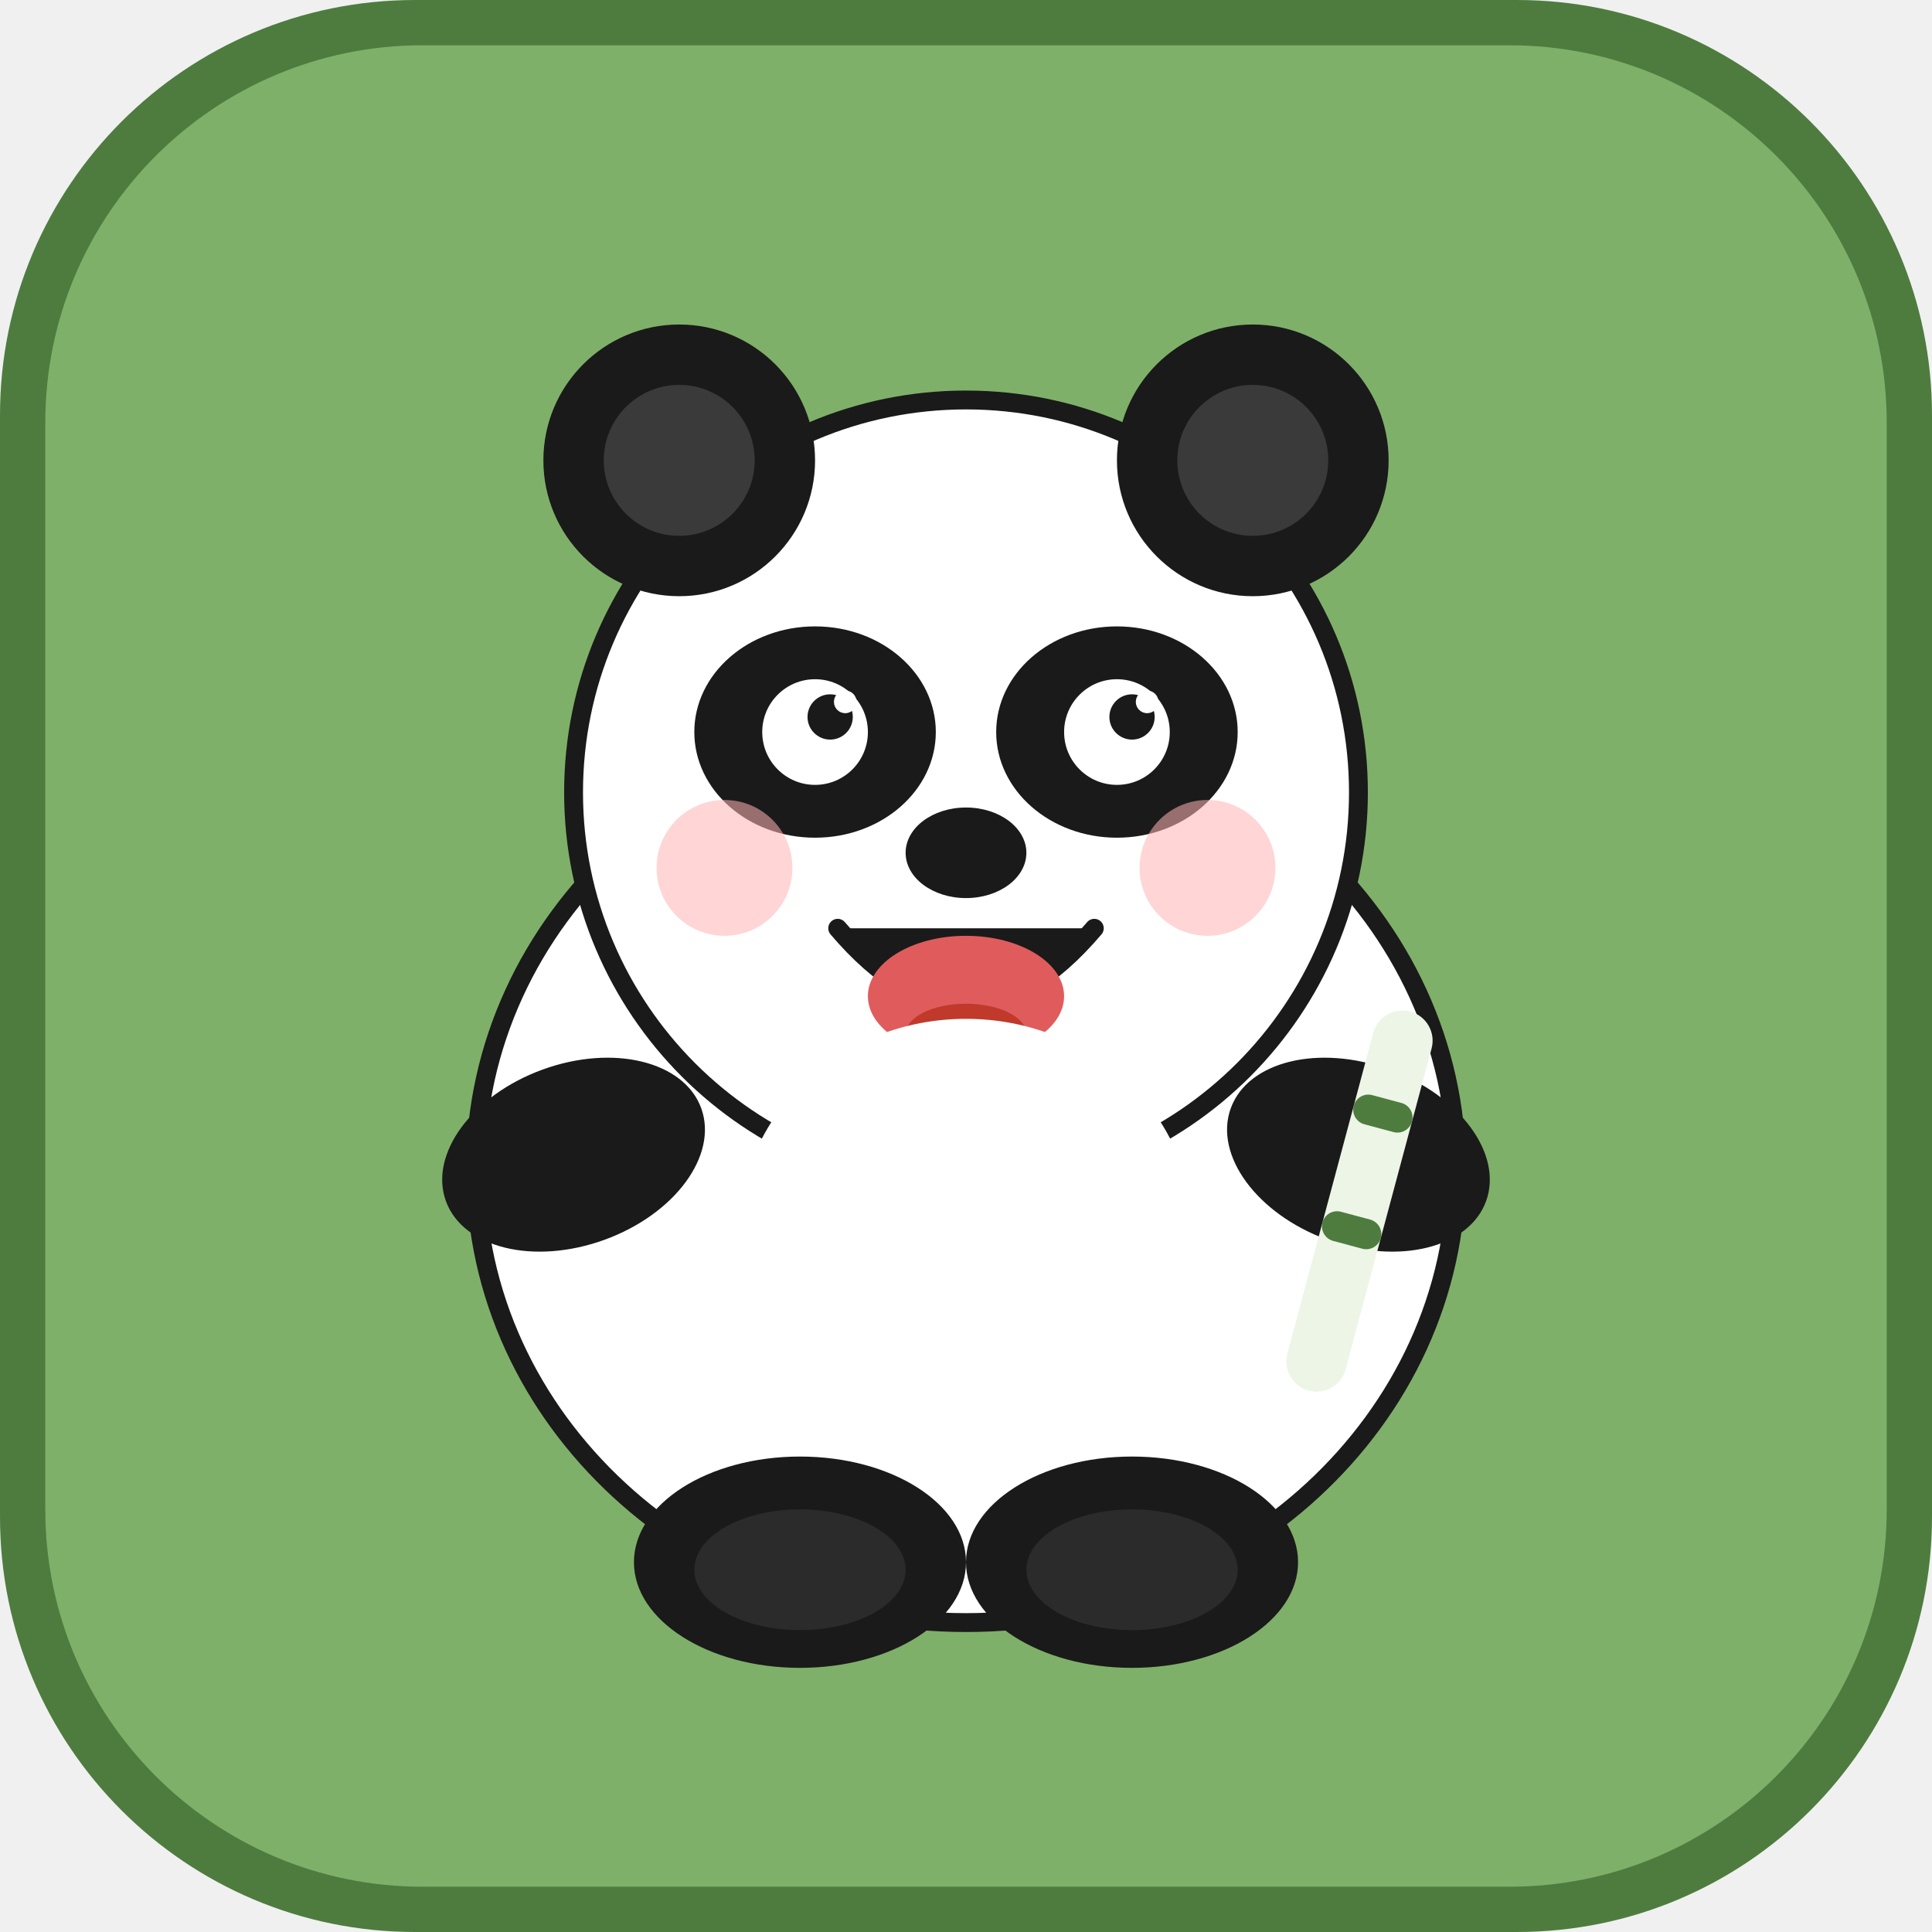
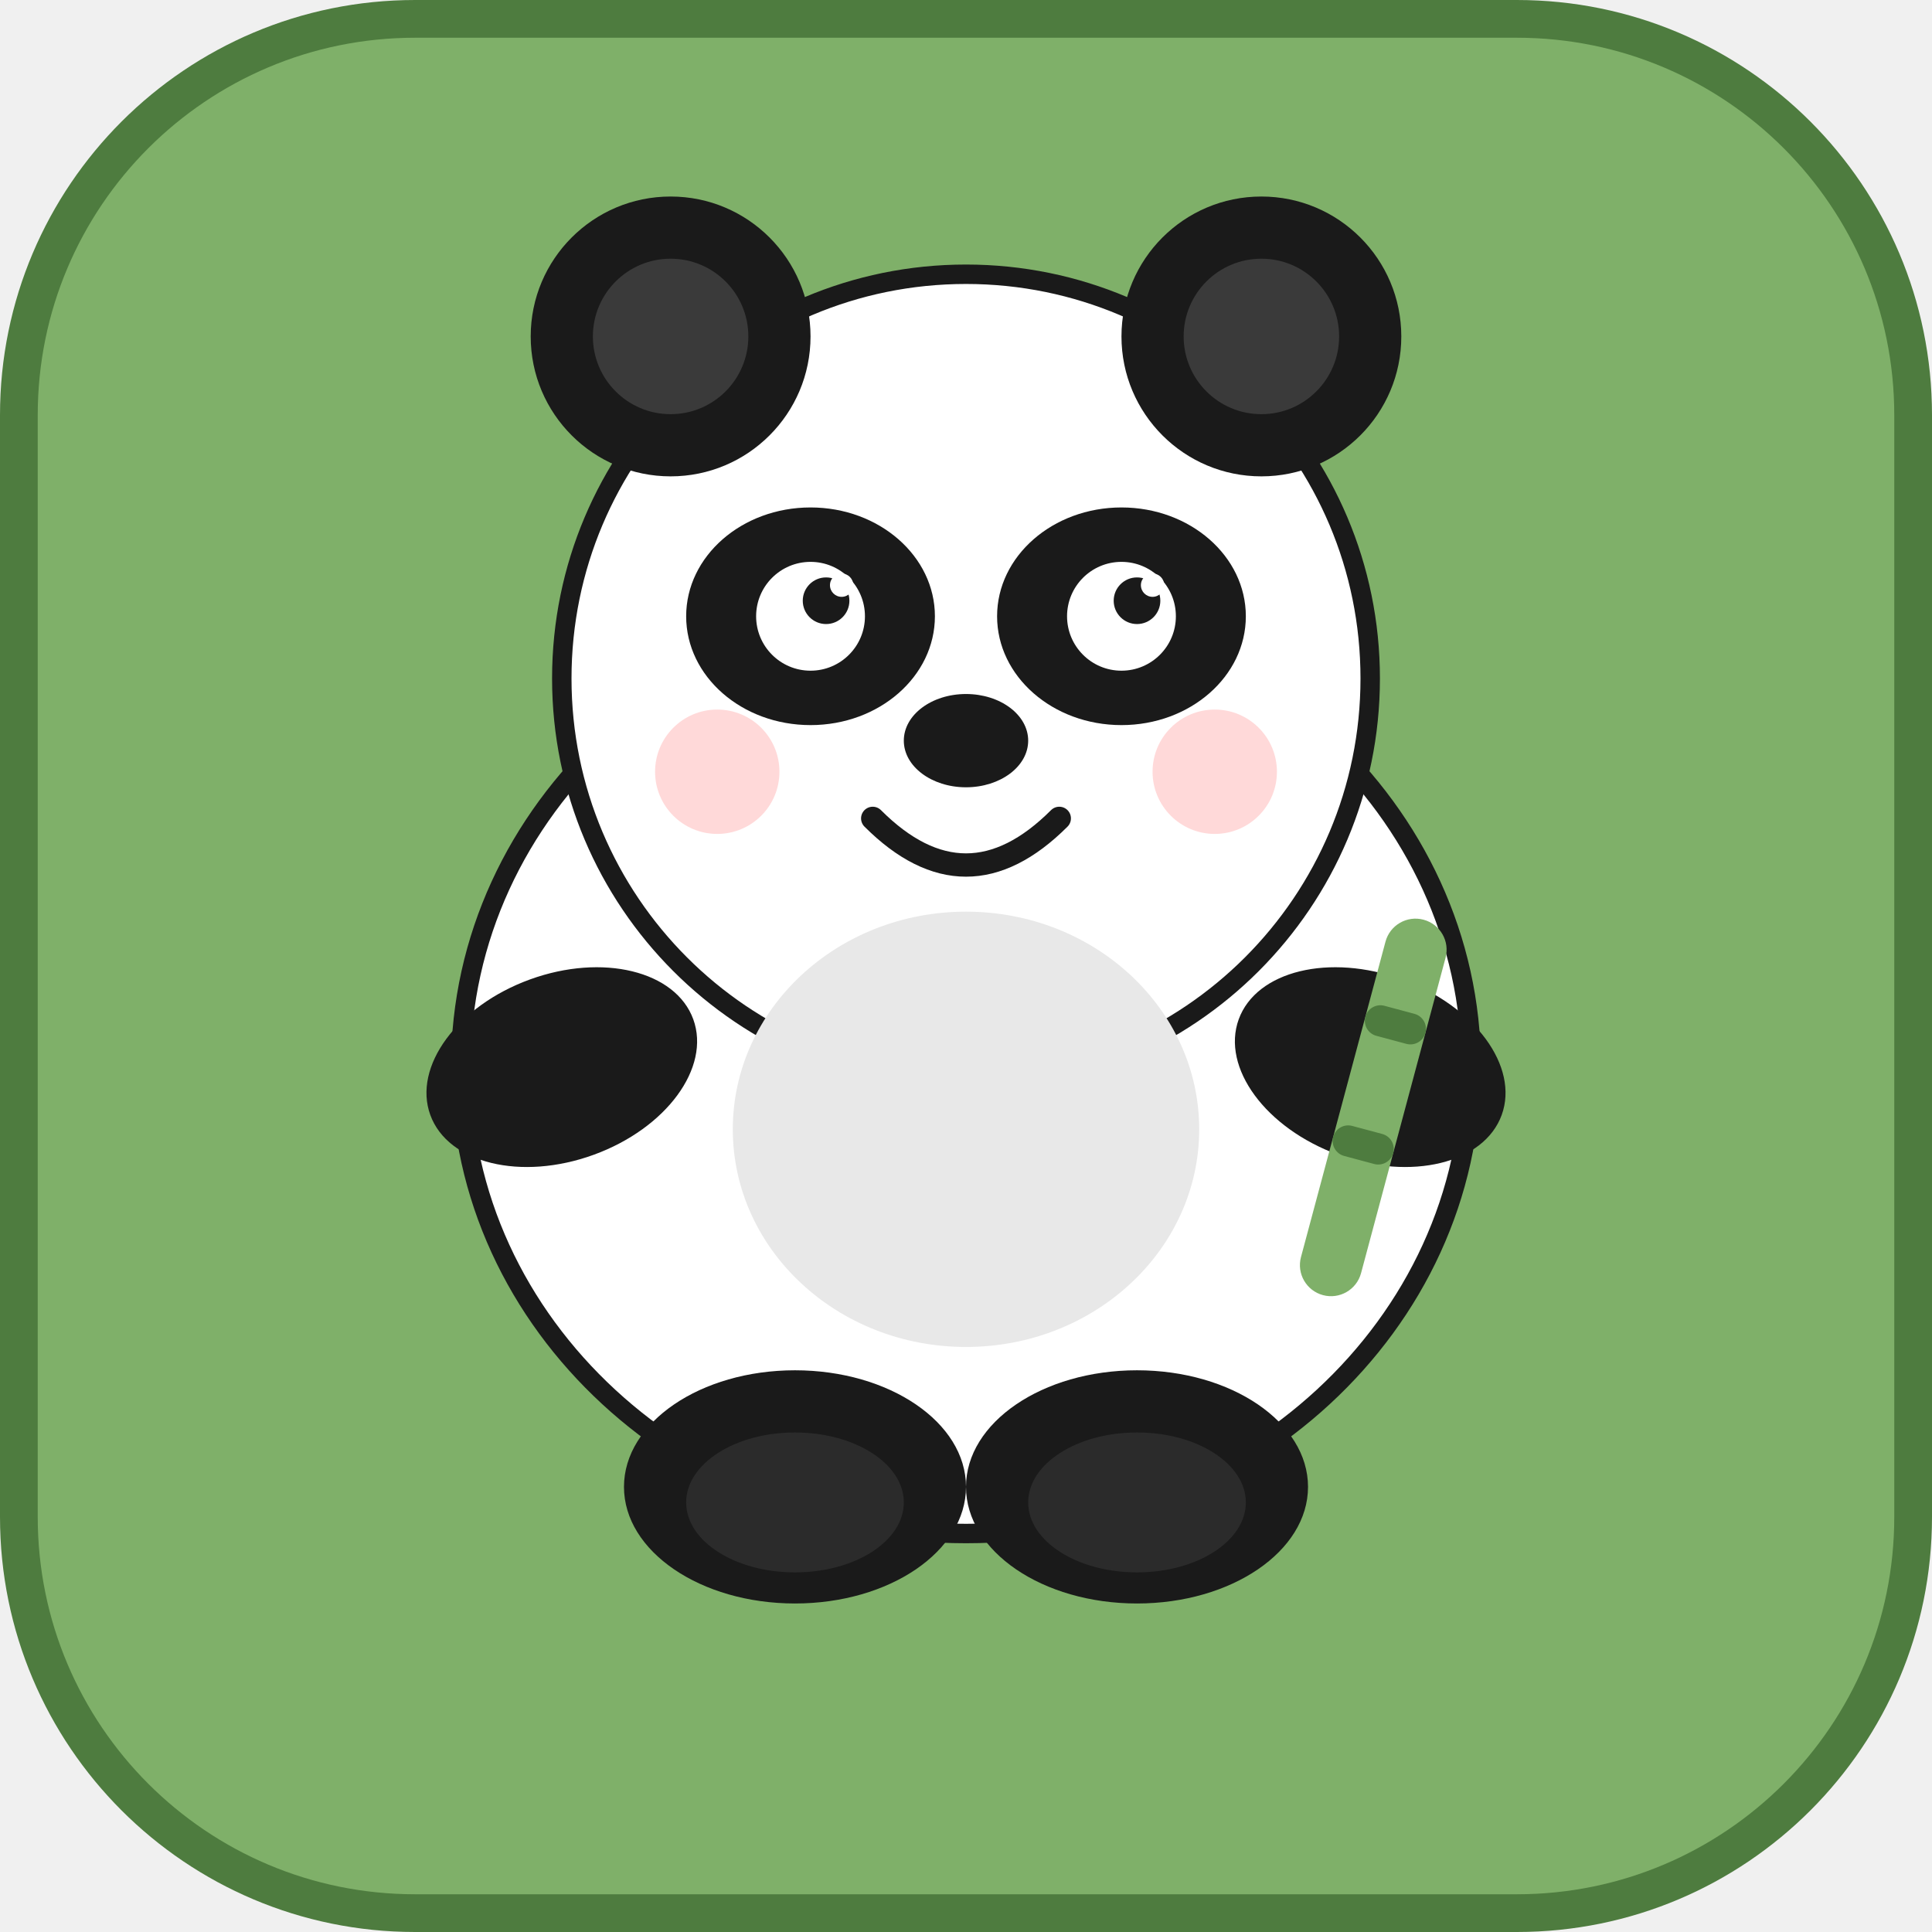
<svg xmlns="http://www.w3.org/2000/svg" viewBox="0 0 512 512">
  <rect width="512" height="512" rx="110" fill="#4E7C3F" />
-   <rect x="12" y="12" width="488" height="488" rx="100" fill="#7FB069" />
-   <g transform="translate(56, 50) scale(2.0)">
+   <rect x="10" y="10" width="492" height="492" rx="100" fill="#7FB069" />
+   <g transform="translate(50, 15) scale(2.06)">
    <ellipse cx="100" cy="130" rx="65" ry="60" fill="white" stroke="#1A1A1A" stroke-width="2.5" />
    <circle cx="100" cy="80" r="52" fill="white" stroke="#1A1A1A" stroke-width="2.5" />
    <circle cx="62" cy="36" r="18" fill="#1A1A1A" />
    <circle cx="138" cy="36" r="18" fill="#1A1A1A" />
    <circle cx="62" cy="36" r="10" fill="#3A3A3A" />
    <circle cx="138" cy="36" r="10" fill="#3A3A3A" />
    <ellipse cx="80" cy="72" rx="16" ry="14" fill="#1A1A1A" />
    <ellipse cx="120" cy="72" rx="16" ry="14" fill="#1A1A1A" />
    <circle cx="80" cy="72" r="7" fill="white" />
    <circle cx="120" cy="72" r="7" fill="white" />
    <circle cx="82" cy="70" r="3" fill="#1A1A1A" />
    <circle cx="122" cy="70" r="3" fill="#1A1A1A" />
    <circle cx="84" cy="68" r="1.5" fill="white" />
    <circle cx="124" cy="68" r="1.5" fill="white" />
    <ellipse cx="100" cy="88" rx="8" ry="6" fill="#1A1A1A" />
-     <path d="M83 98 Q100 118 117 98" stroke="#1A1A1A" stroke-width="2.5" fill="#1A1A1A" stroke-linecap="round" />
-     <ellipse cx="100" cy="107" rx="13" ry="8" fill="#E05C5C" />
-     <ellipse cx="100" cy="112" rx="8" ry="4" fill="#C0392B" />
-     <circle cx="68" cy="90" r="9" fill="#FFB3B3" opacity="0.55" />
-     <circle cx="132" cy="90" r="9" fill="#FFB3B3" opacity="0.55" />
-     <ellipse cx="100" cy="138" rx="30" ry="28" fill="white" />
-     <ellipse cx="48" cy="128" rx="18" ry="12" fill="#1A1A1A" transform="rotate(-20 48 128)" />
-     <ellipse cx="152" cy="128" rx="18" ry="12" fill="#1A1A1A" transform="rotate(20 152 128)" />
-     <rect x="155" y="108" width="8" height="52" rx="4" fill="#EDF5E7" transform="rotate(15 155 108)" />
-     <rect x="155" y="120" width="8" height="4" rx="2" fill="#4E7C3F" transform="rotate(15 155 108)" />
-     <rect x="155" y="136" width="8" height="4" rx="2" fill="#4E7C3F" transform="rotate(15 155 108)" />
-     <ellipse cx="78" cy="182" rx="22" ry="14" fill="#1A1A1A" />
-     <ellipse cx="122" cy="182" rx="22" ry="14" fill="#1A1A1A" />
-     <ellipse cx="78" cy="183" rx="14" ry="8" fill="#2B2B2B" />
-     <ellipse cx="122" cy="183" rx="14" ry="8" fill="#2B2B2B" />
+     <path d="M88 98 Q100 110 112 98" stroke="#1A1A1A" stroke-width="3" fill="none" stroke-linecap="round" />
+     <circle cx="68" cy="92" r="8" fill="#FFB3B3" opacity="0.5" />
+     <circle cx="132" cy="92" r="8" fill="#FFB3B3" opacity="0.5" />
+     <ellipse cx="100" cy="138" rx="30" ry="28" fill="#E8E8E8" />
+     <ellipse cx="48" cy="130" rx="18" ry="12" fill="#1A1A1A" transform="rotate(-20 48 130)" />
+     <ellipse cx="152" cy="130" rx="18" ry="12" fill="#1A1A1A" transform="rotate(20 152 130)" />
+     <rect x="155" y="110" width="8" height="50" rx="4" fill="#7FB069" transform="rotate(15 155 110)" />
+     <rect x="155" y="122" width="8" height="4" rx="2" fill="#4E7C3F" transform="rotate(15 155 110)" />
+     <rect x="155" y="138" width="8" height="4" rx="2" fill="#4E7C3F" transform="rotate(15 155 110)" />
+     <ellipse cx="78" cy="184" rx="22" ry="15" fill="#1A1A1A" />
+     <ellipse cx="122" cy="184" rx="22" ry="15" fill="#1A1A1A" />
+     <ellipse cx="78" cy="186" rx="14" ry="9" fill="#2B2B2B" />
+     <ellipse cx="122" cy="186" rx="14" ry="9" fill="#2B2B2B" />
  </g>
</svg>
